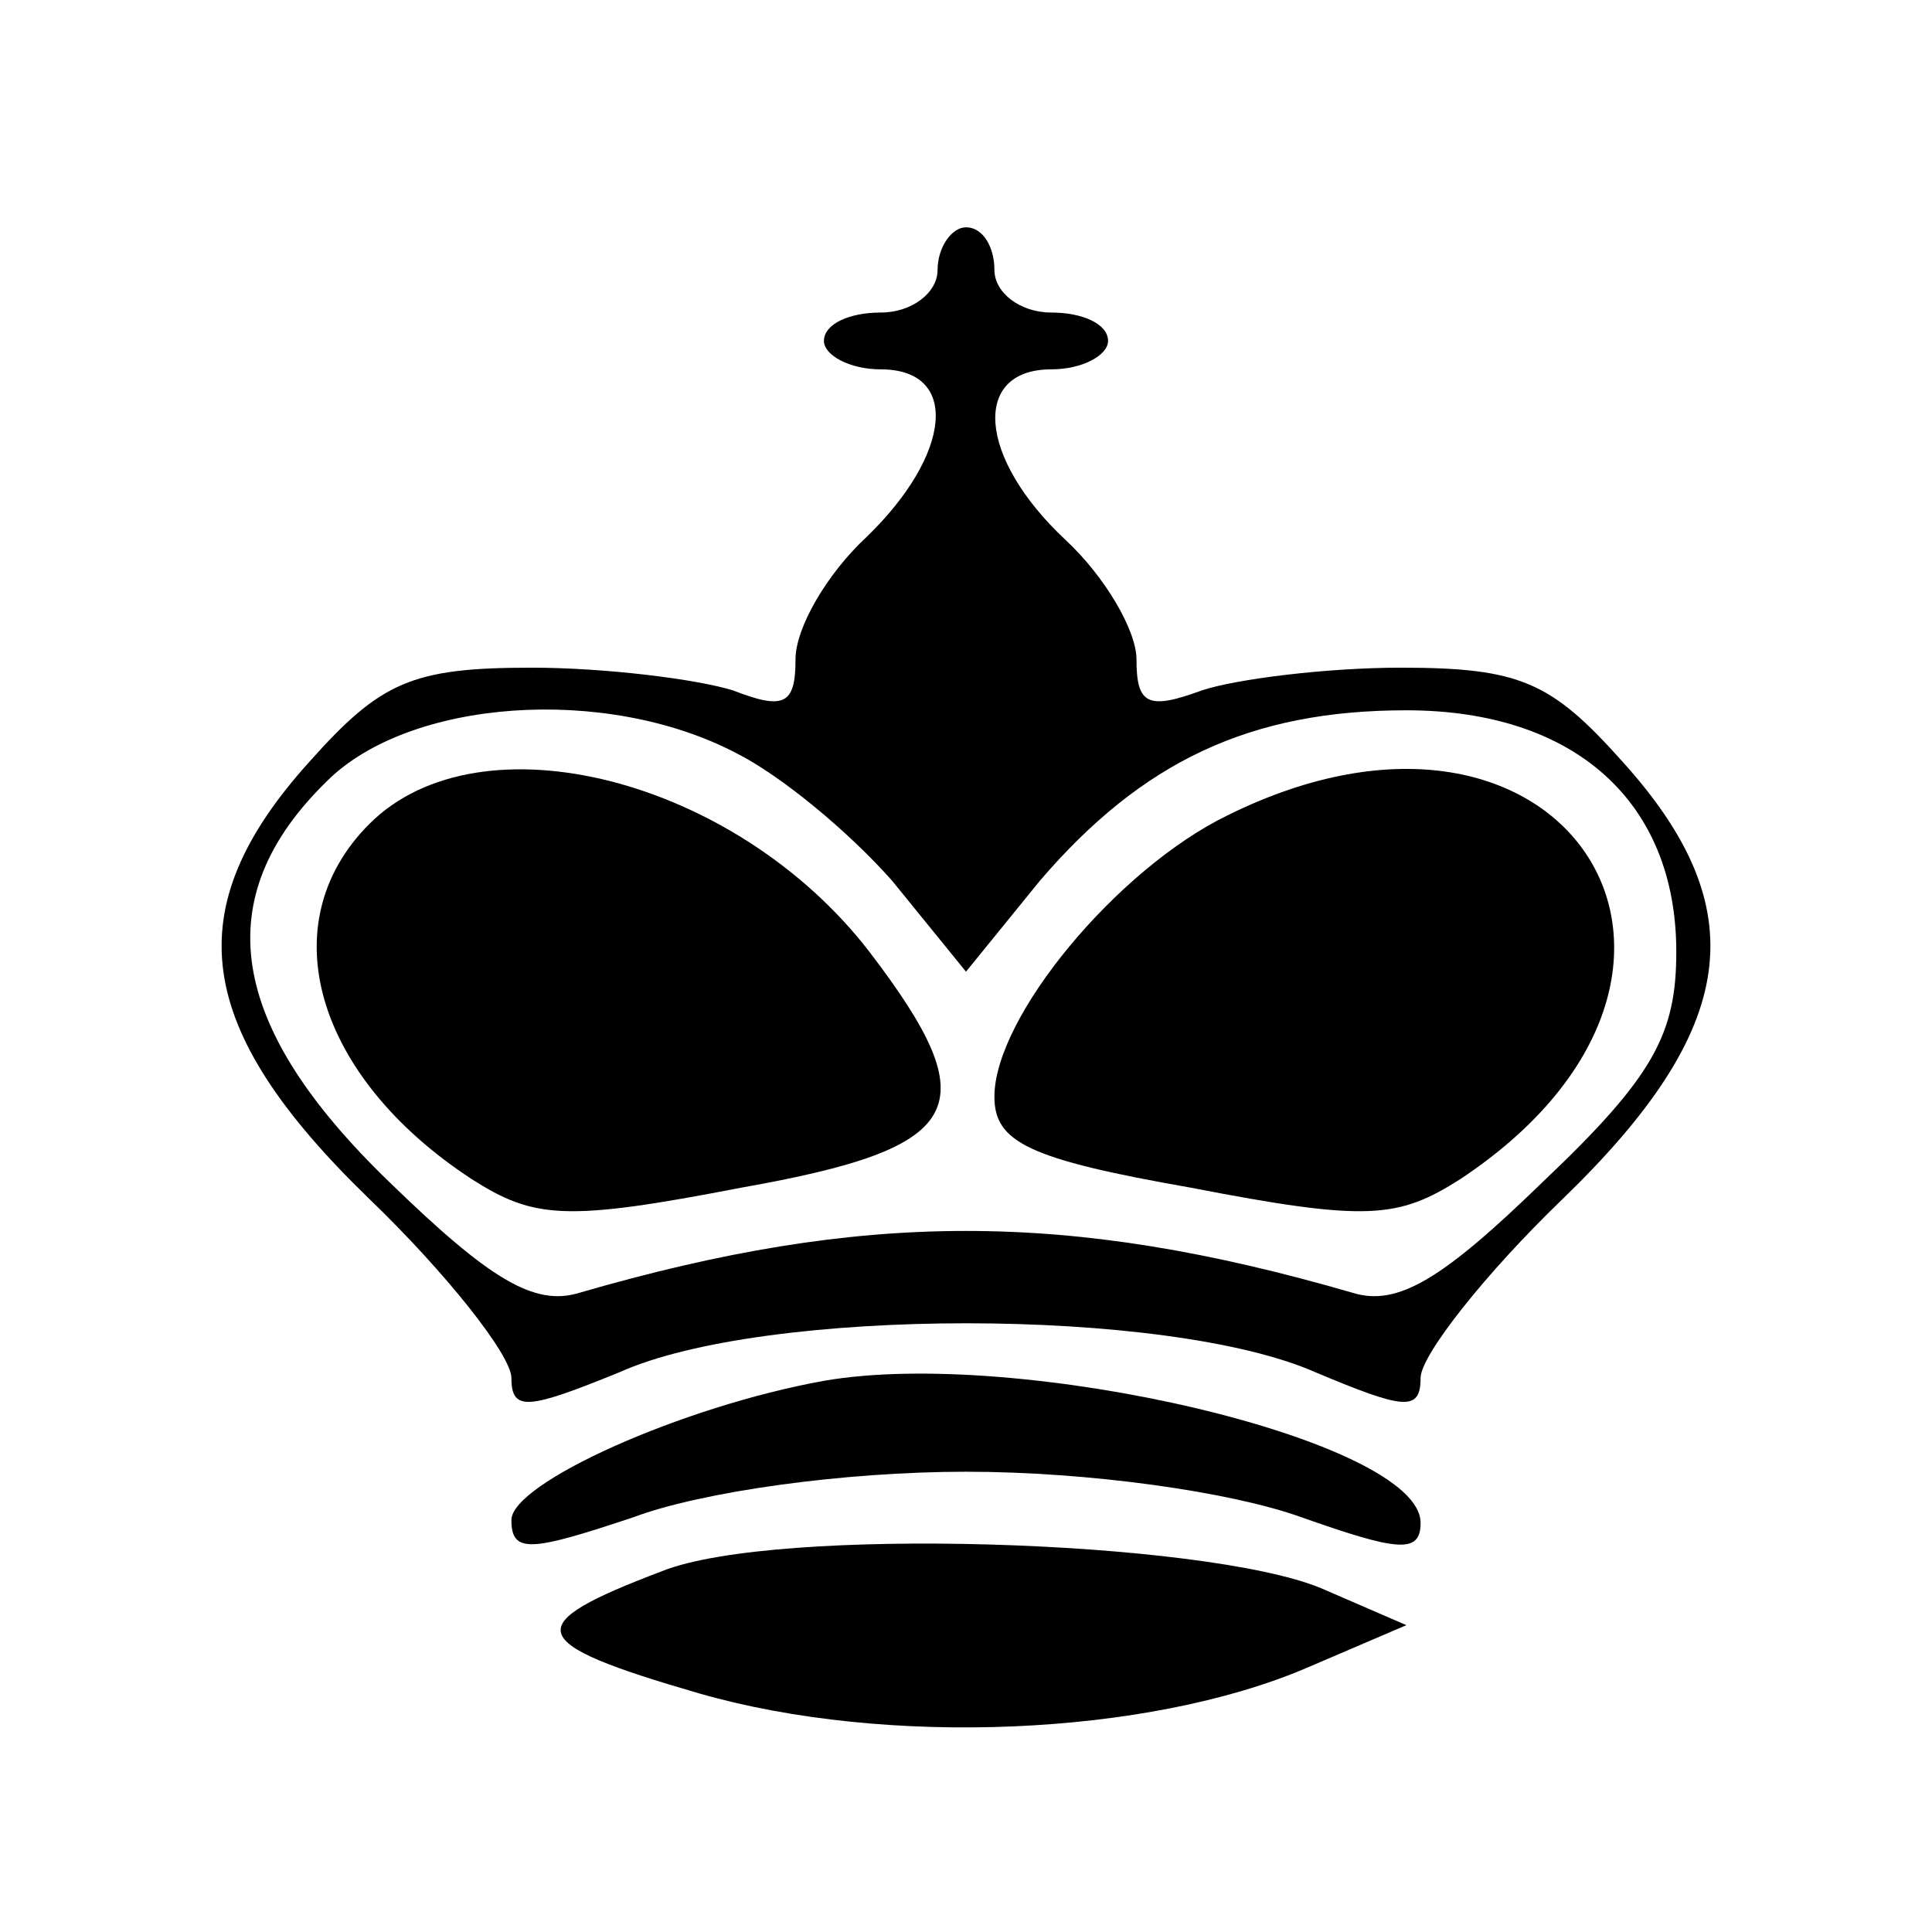
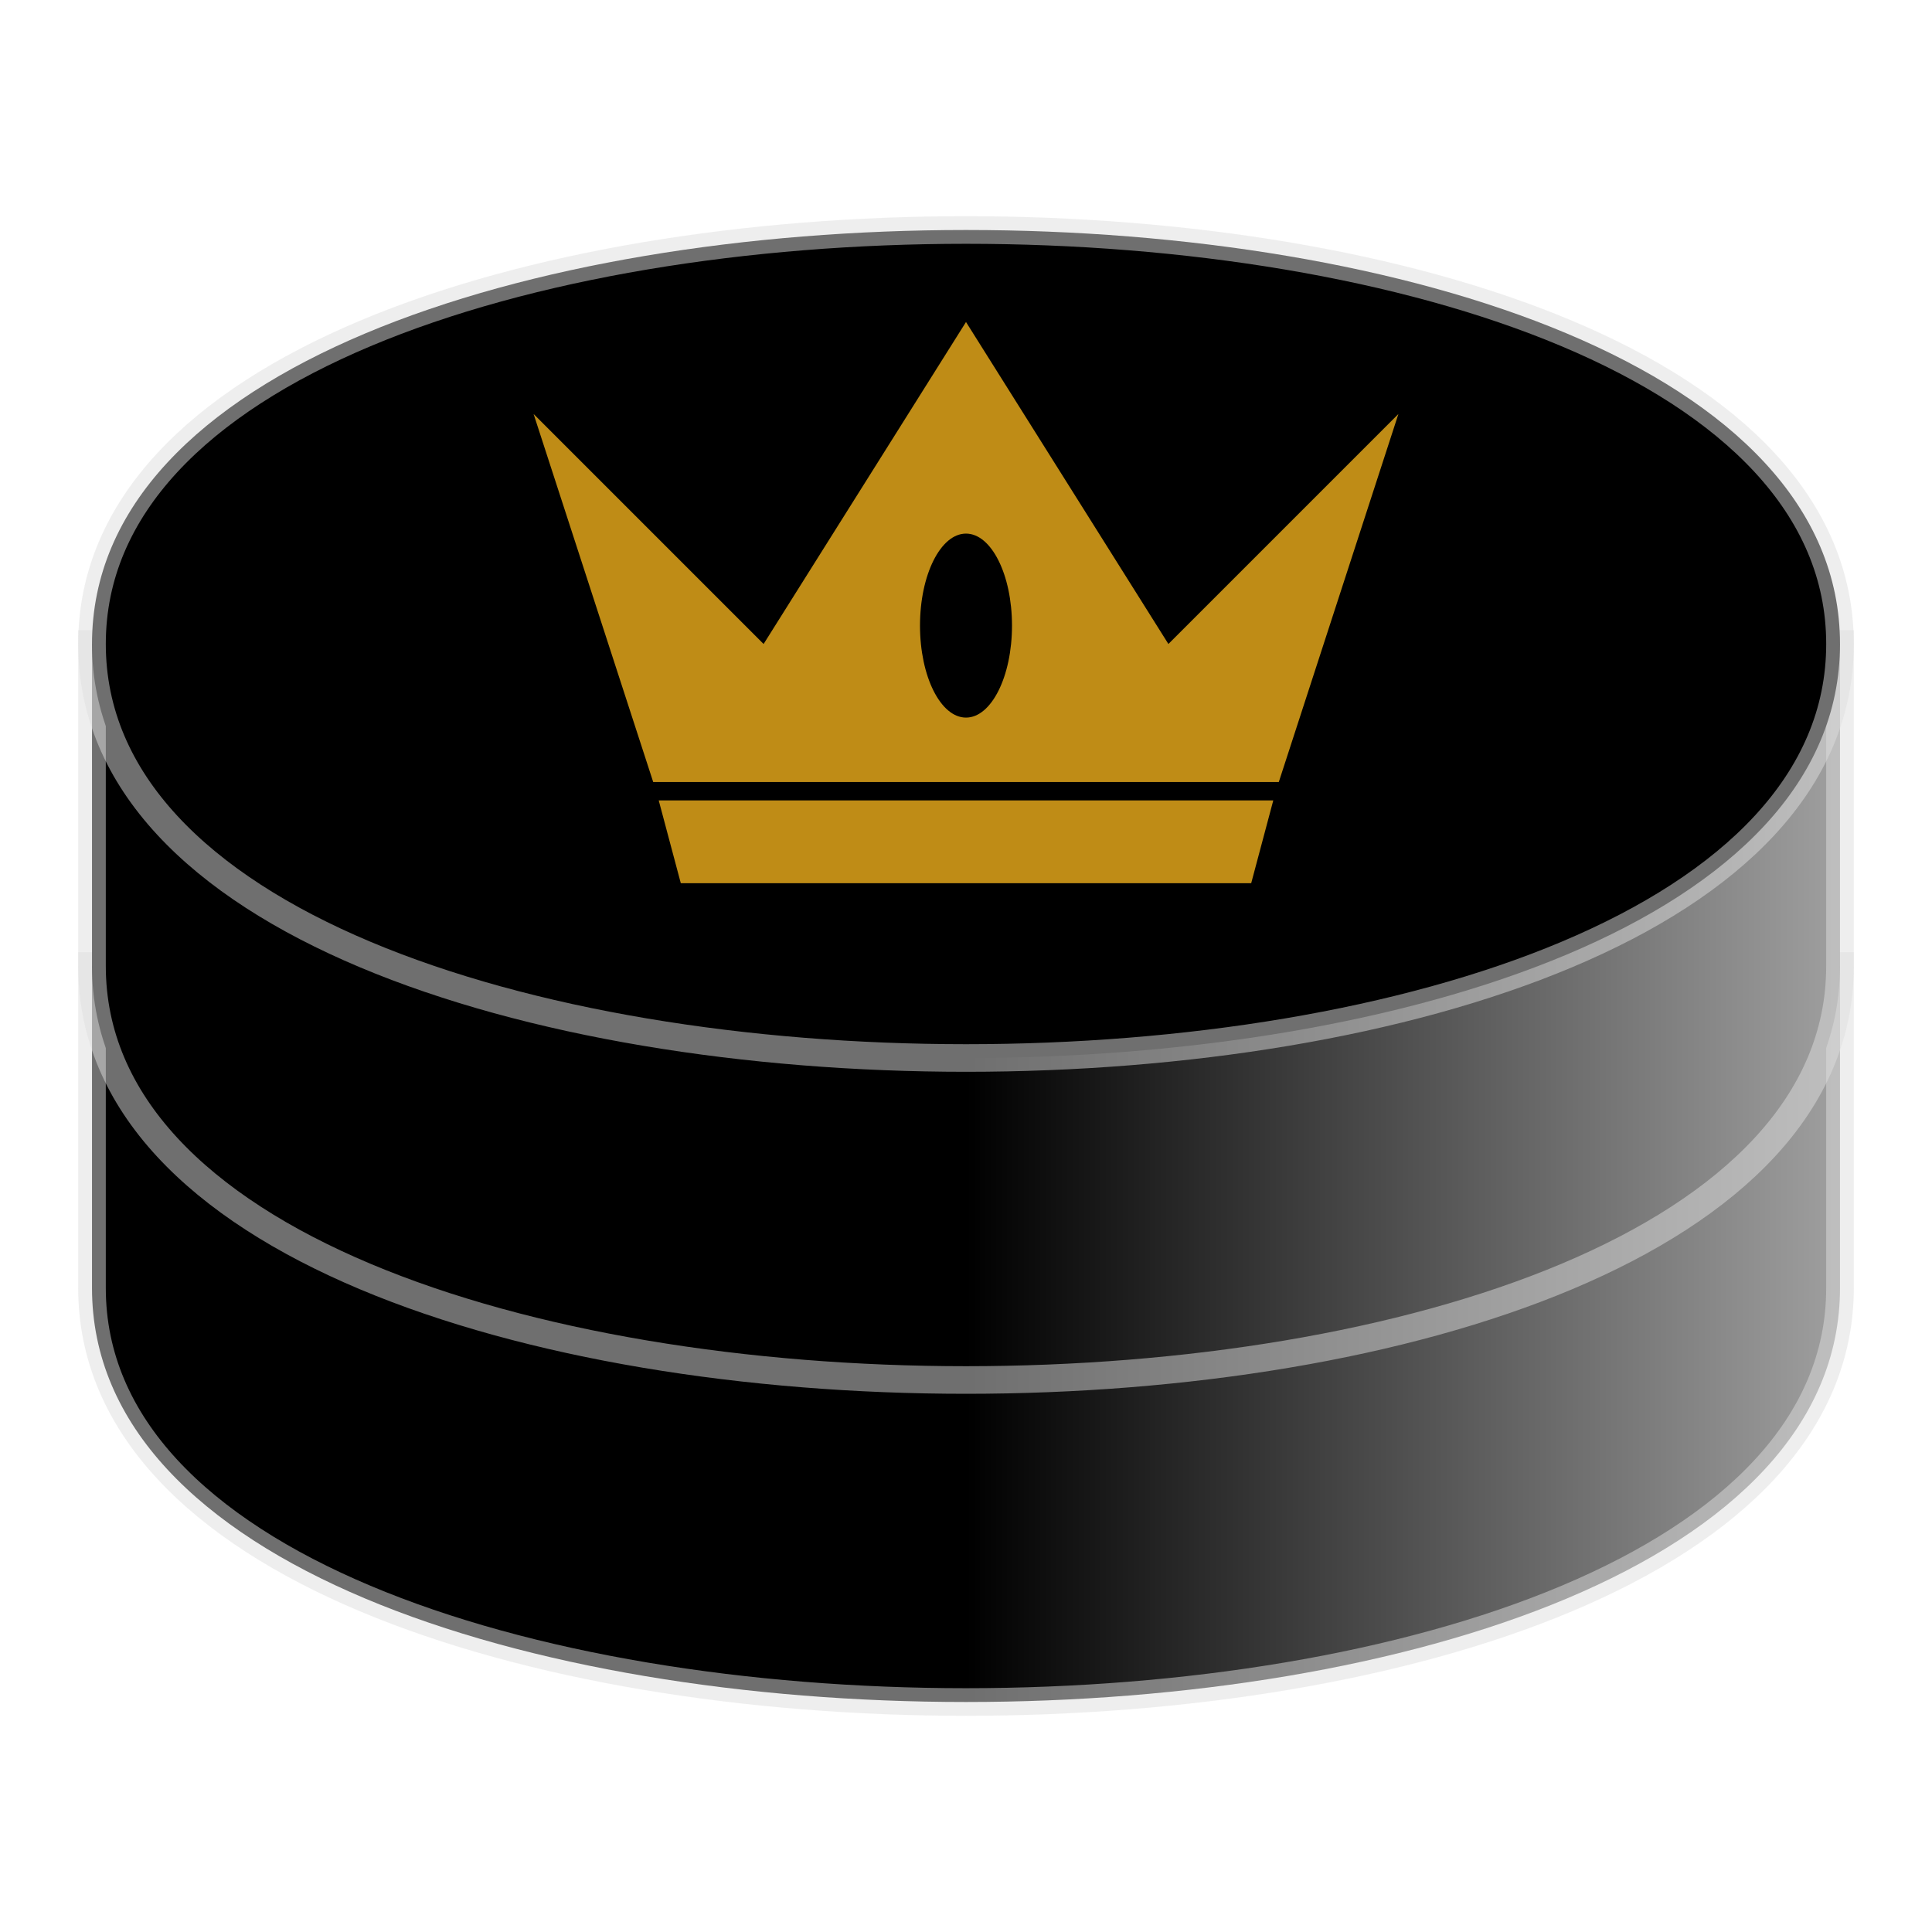
- <svg xmlns="http://www.w3.org/2000/svg" version="1.0" width="68pt" height="68pt" viewBox="0 0 68 68" preserveAspectRatio="xMidYMid meet">
-   <g transform="translate(0,68) scale(0.1,-0.1)" fill="#000000" stroke="none">
-     <path d="M330 585 c0 -8 -9 -15 -20 -15 -11 0 -20 -4 -20 -10 0 -5 9 -10 20 -10 28 0 25 -30 -5 -59 -14 -13 -25 -32 -25 -43 0 -16 -4 -18 -22 -11 -13 4 -45 8 -71 8 -42 0 -53 -5 -78 -33 -47 -52 -41 -94 21 -154 27 -26 50 -55 50 -63 0 -12 6 -11 38 2 51 23 193 23 245 0 31 -13 37 -14 37 -2 0 8 23 37 50 63 62 60 68 102 21 154 -25 28 -36 33 -78 33 -26 0 -58 -4 -70 -8 -19 -7 -23 -5 -23 11 0 10 -11 29 -25 42 -31 29 -33 60 -5 60 11 0 20 5 20 10 0 6 -9 10 -20 10 -11 0 -20 7 -20 15 0 8 -4 15 -10 15 -5 0 -10 -7 -10 -15z m-71 -170 c16 -8 40 -28 55 -45 l26 -32 26 32 c36 42 74 60 129 60 59 0 95 -32 95 -85 0 -29 -8 -44 -47 -81 -35 -34 -51 -44 -67 -39 -100 29 -172 29 -272 0 -16 -5 -32 5 -67 39 -57 55 -64 100 -22 141 29 29 98 34 144 10z" />
-     <path d="M130 390 c-35 -35 -19 -89 36 -125 22 -14 33 -15 95 -3 79 14 87 28 45 83 -47 61 -137 84 -176 45z" />
-     <path d="M432 393 c-39 -19 -82 -71 -82 -99 0 -16 12 -22 69 -32 62 -12 73 -11 95 3 110 73 37 187 -82 128z" />
-     <path d="M290 194 c-50 -9 -110 -36 -110 -49 0 -12 7 -11 43 1 24 9 74 16 117 16 43 0 93 -7 118 -16 34 -12 42 -13 42 -2 0 29 -141 62 -210 50z" />
-     <path d="M233 127 c-50 -19 -49 -25 13 -43 66 -19 158 -15 214 9 l35 15 -30 13 c-41 17 -192 22 -232 6z" />
-   </g>
+ <svg xmlns="http://www.w3.org/2000/svg" xmlnsSvg="http://www.w3.org/2000/svg" width="210" height="210">
+   <defs>
+     <linearGradient id="lg">
+       <stop style="stop-color:#000;stop-opacity:1" offset="0" />
+       <stop style="stop-color:#000;stop-opacity:1" offset=".5" />
+       <stop style="stop-color:#9f9f9f;stop-opacity:1" offset="1" />
+     </linearGradient>
+   </defs>
+   <path d="M10 140c0 60 190 60 190 0v-35H10z" style="fill:url(#lg) #000;stroke:#dfdfdf;stroke-width:3;stroke-opacity:.5" />
+   <path d="M10 105c0 60 190 60 190 0V70H10z" style="fill:url(#lg) #000;stroke:#dfdfdf;stroke-width:3;stroke-opacity:.5" />
+   <path d="M10 70c0 60 190 60 190 0 0-60-190-60-190 0z" style="fill:#000;stroke:#dfdfdf;stroke-width:3;stroke-opacity:.5" />
+   <path d="M58 45 71 85h68l13-40-25 25-22-35L83 70z" fill="#bf8c16" />
+   <path d="M74 96 71.6 87H138.4L136 96z" fill="#bf8c16" />
+   <ellipse fill="#000" cx="105" cy="68" rx="5" ry="10" />
</svg>
